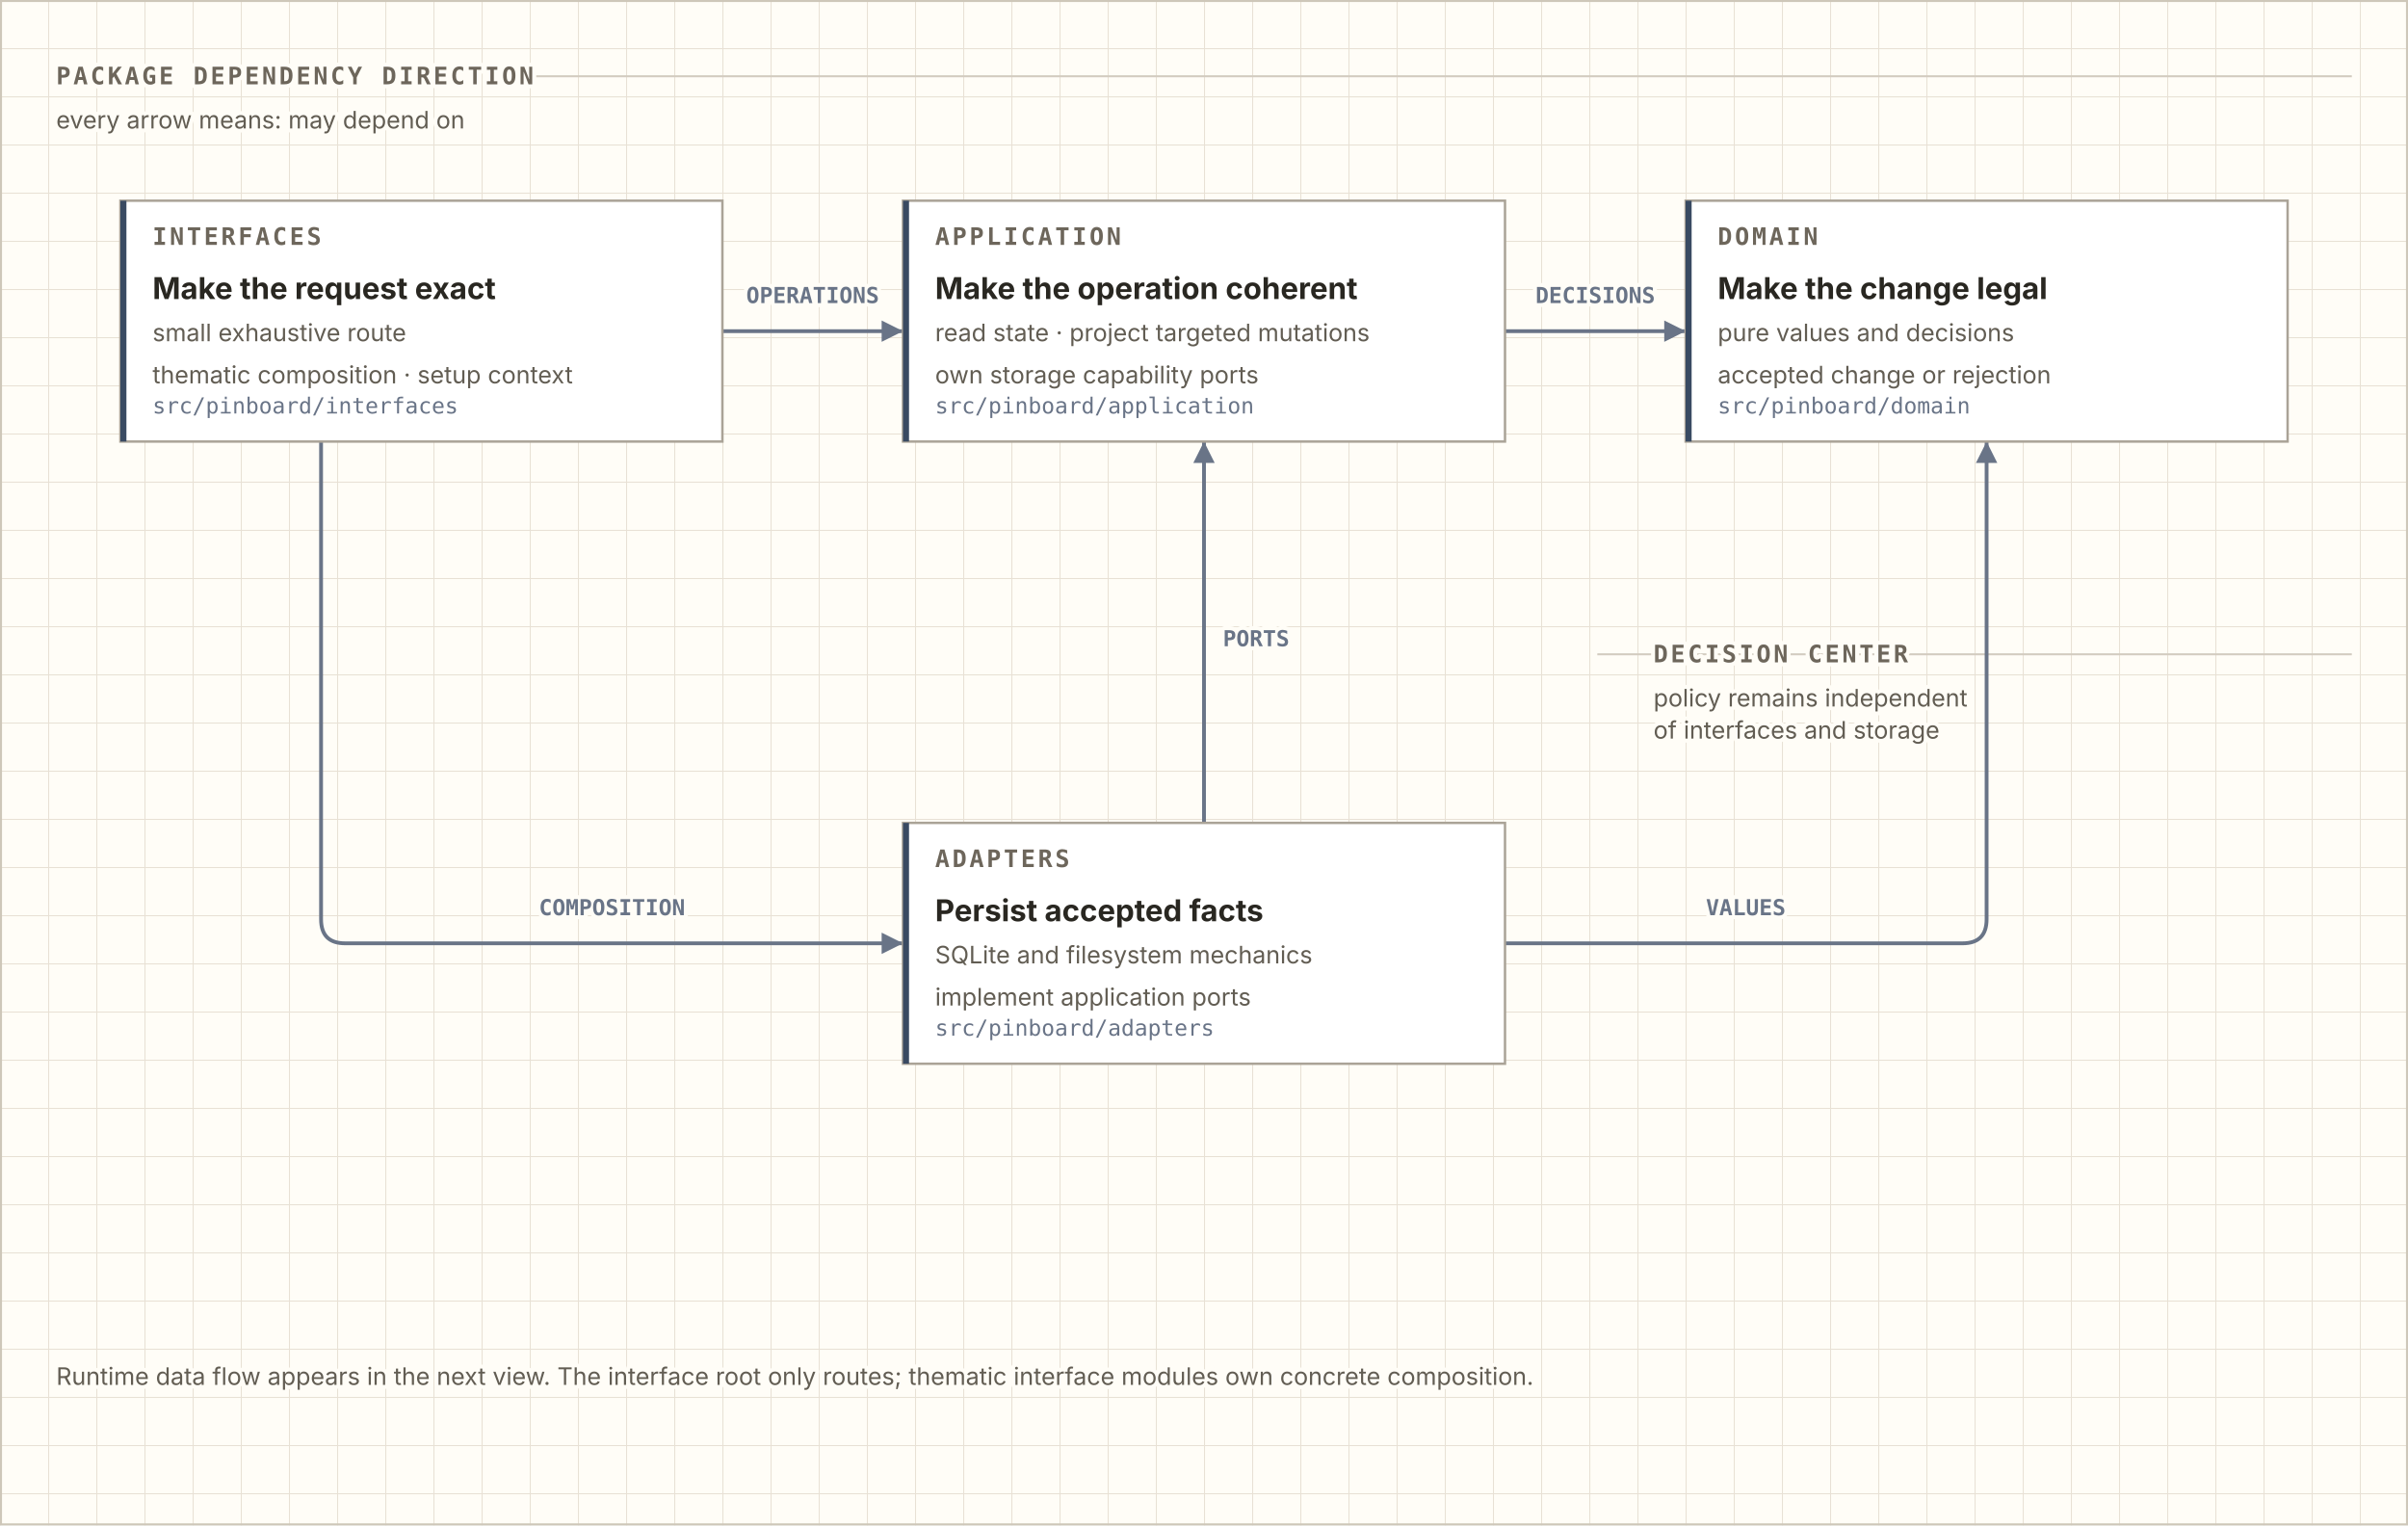
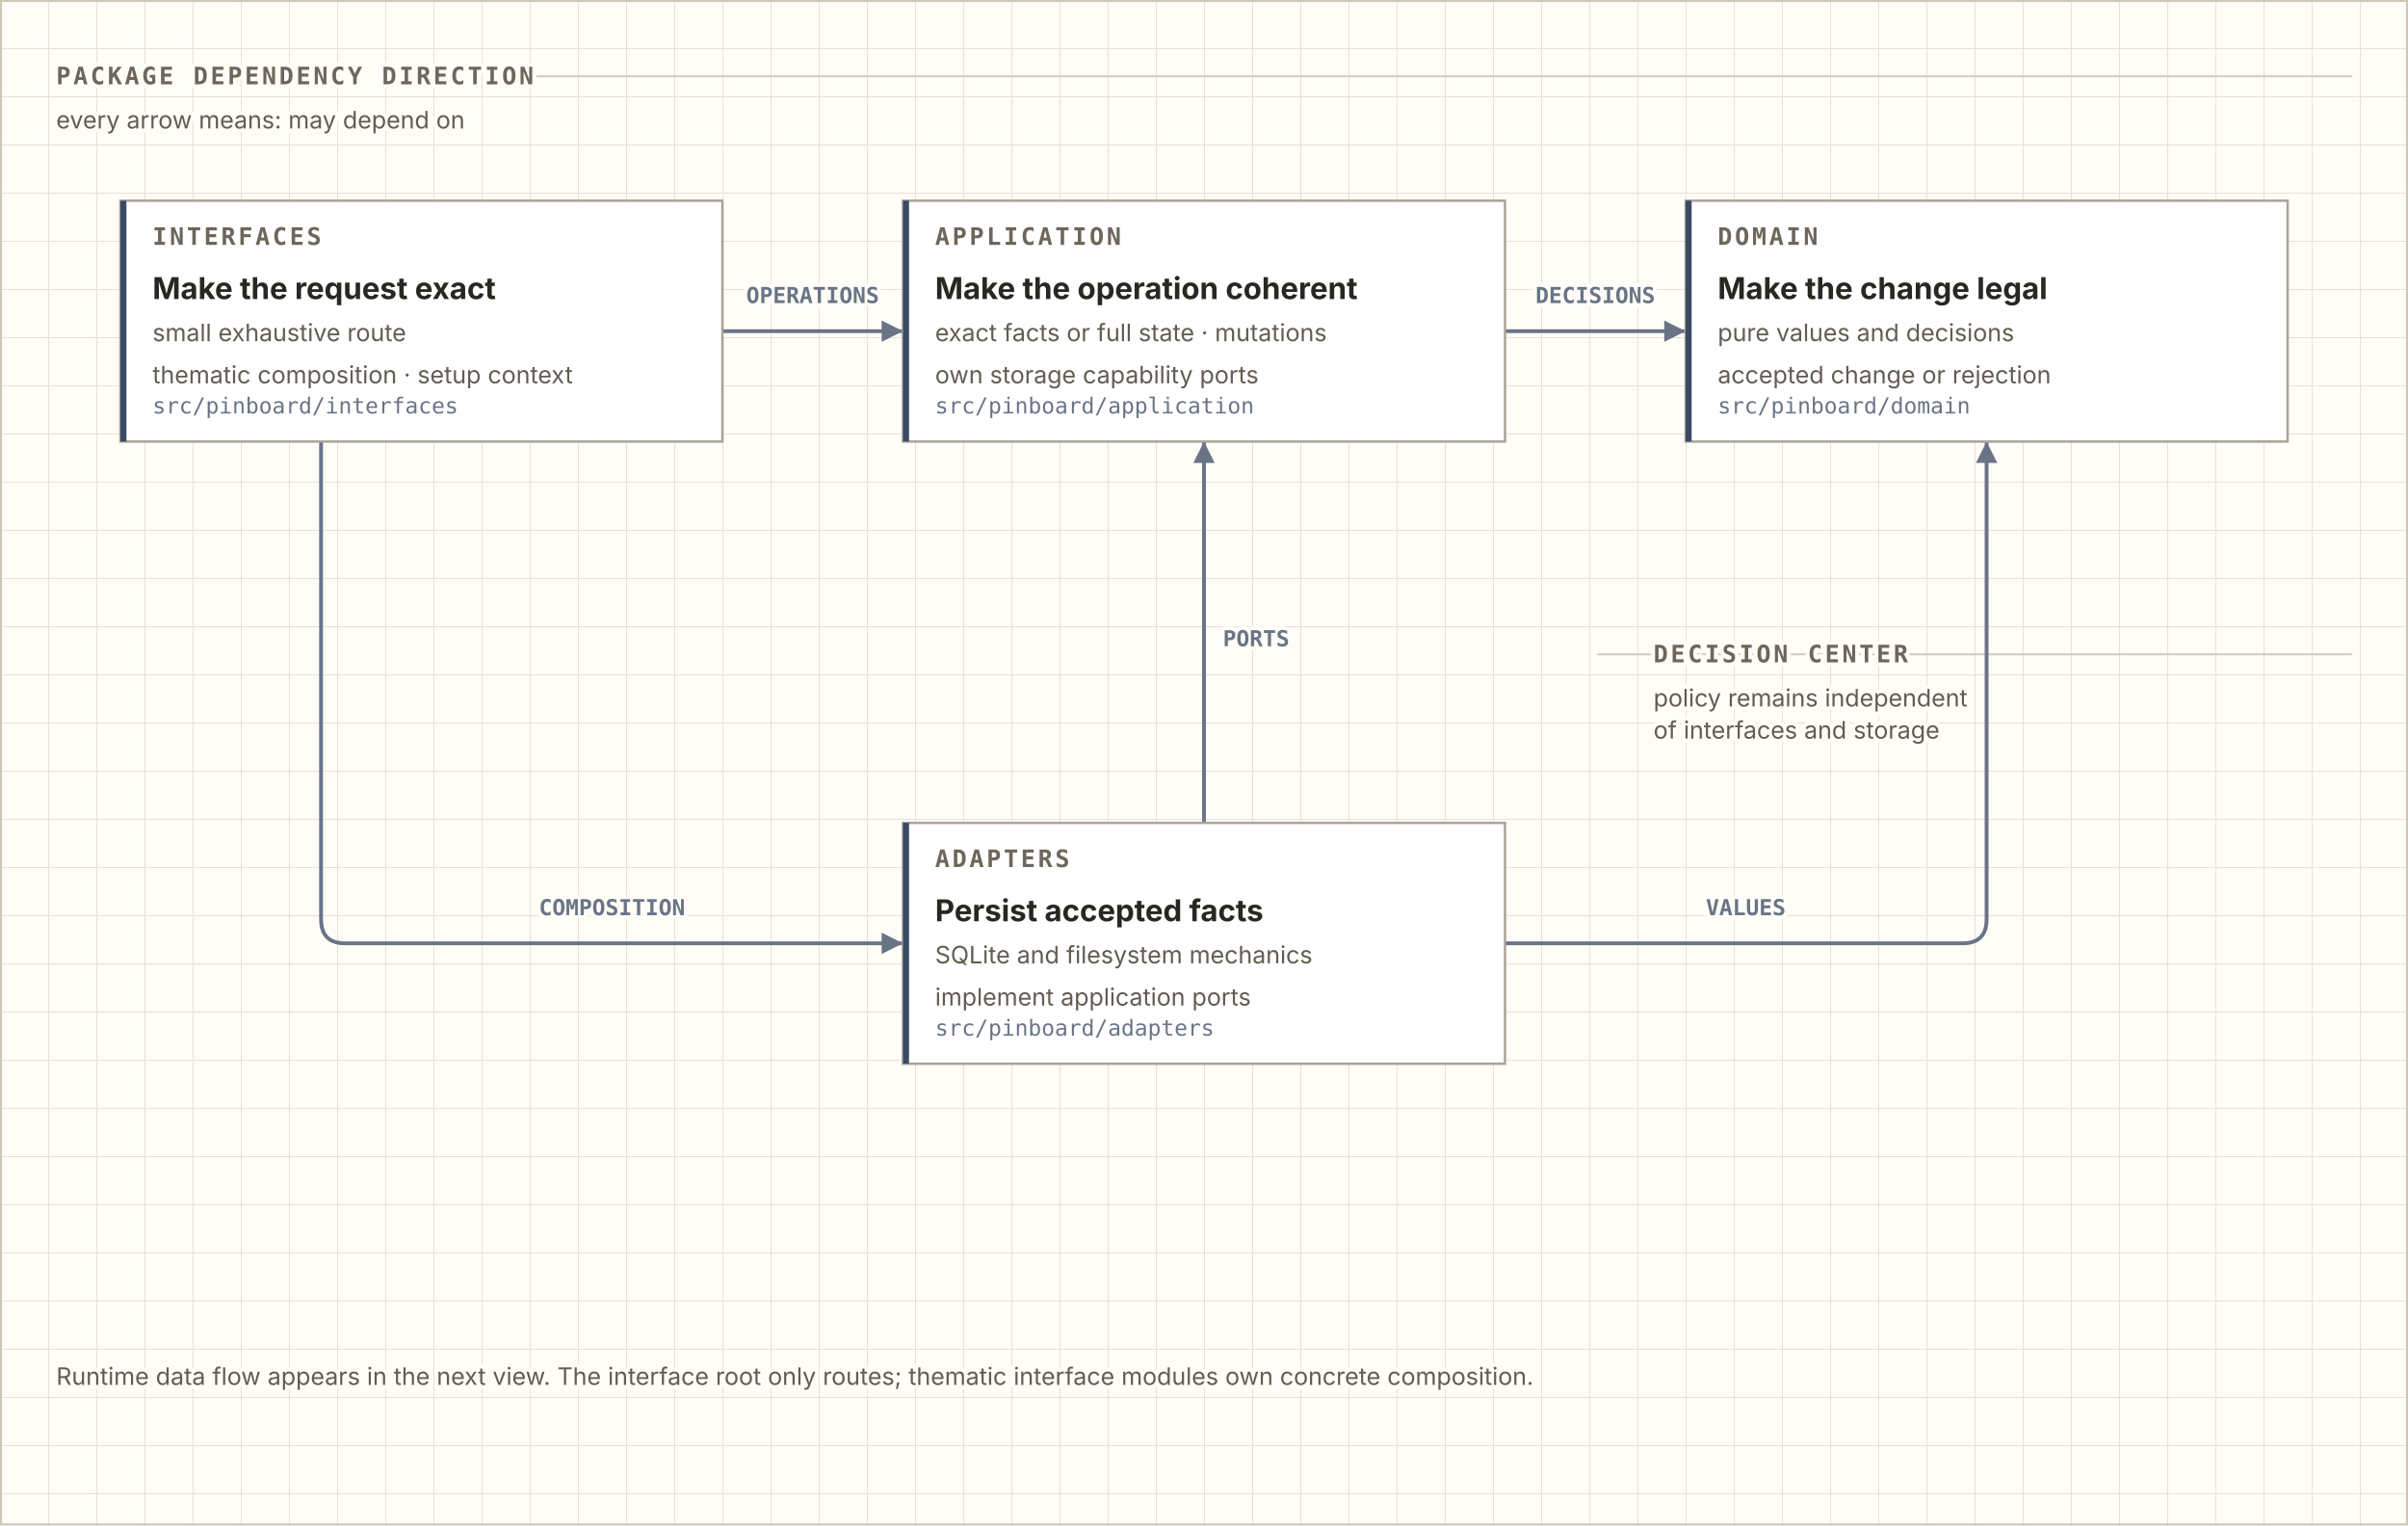
<svg xmlns="http://www.w3.org/2000/svg" role="img" aria-labelledby="title description" viewBox="0 0 1200 760">
  <defs>
    <pattern id="grid" width="24" height="24" patternUnits="userSpaceOnUse">
      <path d="M24 0H0V24" fill="none" stroke="#e8e1d5" stroke-width="1" />
    </pattern>
    <marker id="arrow" viewBox="0 0 10 10" refX="9" refY="5" markerWidth="7" markerHeight="7" orient="auto">
      <path d="M1 1L9 5L1 9Z" fill="#697487" />
    </marker>
    <style>
      text { font-family: ui-sans-serif, system-ui, -apple-system, BlinkMacSystemFont, "Segoe UI", sans-serif; fill: #292721; }
      .section-label, .box-label, .box-meta, .connector-label, .note-meta { font-family: ui-monospace, SFMono-Regular, Menlo, monospace; }
      .section-label, .box-label { font-size: 12px; font-weight: 700; letter-spacing: 0.11em; fill: #6d665b; }
      .section-subtitle { font-size: 12px; fill: #625d53; }
      .guide { stroke: #d3ccc0; stroke-width: 1; }
      .connector { fill: none; stroke: #697487; stroke-width: 1.9; stroke-linecap: round; }
      .connector-label { font-size: 11px; font-weight: 700; fill: #697487; }
      .box { fill: #fff; stroke: #aaa397; stroke-width: 1.2; }
      .box-title { font-size: 15px; font-weight: 700; }
      .box-body { font-size: 12px; fill: #625d53; }
      .box-meta { font-size: 11px; fill: #697487; }
      .note { fill: #625d53; }
      .note-meta { font-weight: 700; letter-spacing: 0.08em; fill: #6d665b; }
      .canvas-text { paint-order: stroke fill; stroke: #fffdf7; stroke-width: 4px; stroke-linejoin: round; }
    </style>
  </defs>
  <rect width="1200" height="760" fill="#fffdf7" />
  <rect width="1200" height="760" fill="url(#grid)" />
  <rect x="0.5" y="0.5" width="1199" height="759" fill="none" stroke="#cec7b9" />
  <line x1="250" y1="38" x2="1172" y2="38" class="guide" />
  <line x1="796" y1="326" x2="1172" y2="326" class="guide" />
  <path d="M360 165L450 165" class="connector" marker-end="url(#arrow)" />
  <path d="M750 165L840 165" class="connector" marker-end="url(#arrow)" />
  <path d="M160 220L160 458Q160 470 172 470L450 470" class="connector" marker-end="url(#arrow)" />
  <path d="M600 410L600 220" class="connector" marker-end="url(#arrow)" />
  <path d="M750 470L978 470Q990 470 990 458L990 220" class="connector" marker-end="url(#arrow)" />
  <rect x="60" y="100" width="300" height="120" class="box" />
  <rect x="60" y="100" width="3" height="120" fill="#394a62" />
  <rect x="450" y="100" width="300" height="120" class="box" />
  <rect x="450" y="100" width="3" height="120" fill="#394a62" />
  <rect x="840" y="100" width="300" height="120" class="box" />
  <rect x="840" y="100" width="3" height="120" fill="#394a62" />
  <rect x="450" y="410" width="300" height="120" class="box" />
  <rect x="450" y="410" width="3" height="120" fill="#394a62" />
  <text x="28" y="42" class="section-label canvas-text">PACKAGE DEPENDENCY DIRECTION</text>
  <text x="28" y="64" class="section-subtitle canvas-text">every arrow means: may depend on</text>
  <text x="824" y="330" class="section-label canvas-text">DECISION CENTER</text>
  <text x="824" y="352" class="section-subtitle canvas-text">policy remains independent</text>
  <text x="824" y="368" class="section-subtitle canvas-text">of interfaces and storage</text>
  <text x="405" y="151" text-anchor="middle" class="connector-label canvas-text">OPERATIONS</text>
  <text x="795" y="151" text-anchor="middle" class="connector-label canvas-text">DECISIONS</text>
  <text x="305" y="456" text-anchor="middle" class="connector-label canvas-text">COMPOSITION</text>
  <text x="626" y="322" text-anchor="middle" class="connector-label canvas-text">PORTS</text>
  <text x="870" y="456" text-anchor="middle" class="connector-label canvas-text">VALUES</text>
  <text x="76" y="122" class="box-label">INTERFACES</text>
  <text x="76" y="149" class="box-title">Make the request exact</text>
  <text x="76" y="170" class="box-body">small exhaustive route</text>
  <text x="76" y="191" class="box-body">thematic composition · setup context</text>
  <text x="76" y="206" class="box-meta">src/pinboard/interfaces</text>
  <text x="466" y="122" class="box-label">APPLICATION</text>
  <text x="466" y="149" class="box-title">Make the operation coherent</text>
-   <text x="466" y="170" class="box-body">read state · project targeted mutations</text>
+   <text x="466" y="170" class="box-body">exact facts or full state · mutations</text>
  <text x="466" y="191" class="box-body">own storage capability ports</text>
  <text x="466" y="206" class="box-meta">src/pinboard/application</text>
  <text x="856" y="122" class="box-label">DOMAIN</text>
  <text x="856" y="149" class="box-title">Make the change legal</text>
  <text x="856" y="170" class="box-body">pure values and decisions</text>
  <text x="856" y="191" class="box-body">accepted change or rejection</text>
  <text x="856" y="206" class="box-meta">src/pinboard/domain</text>
  <text x="466" y="432" class="box-label">ADAPTERS</text>
  <text x="466" y="459" class="box-title">Persist accepted facts</text>
  <text x="466" y="480" class="box-body">SQLite and filesystem mechanics</text>
  <text x="466" y="501" class="box-body">implement application ports</text>
  <text x="466" y="516" class="box-meta">src/pinboard/adapters</text>
  <text x="28" y="690" text-anchor="start" font-size="12" class="note canvas-text">Runtime data flow appears in the next view. The interface root only routes; thematic interface modules own concrete composition.</text>
</svg>
